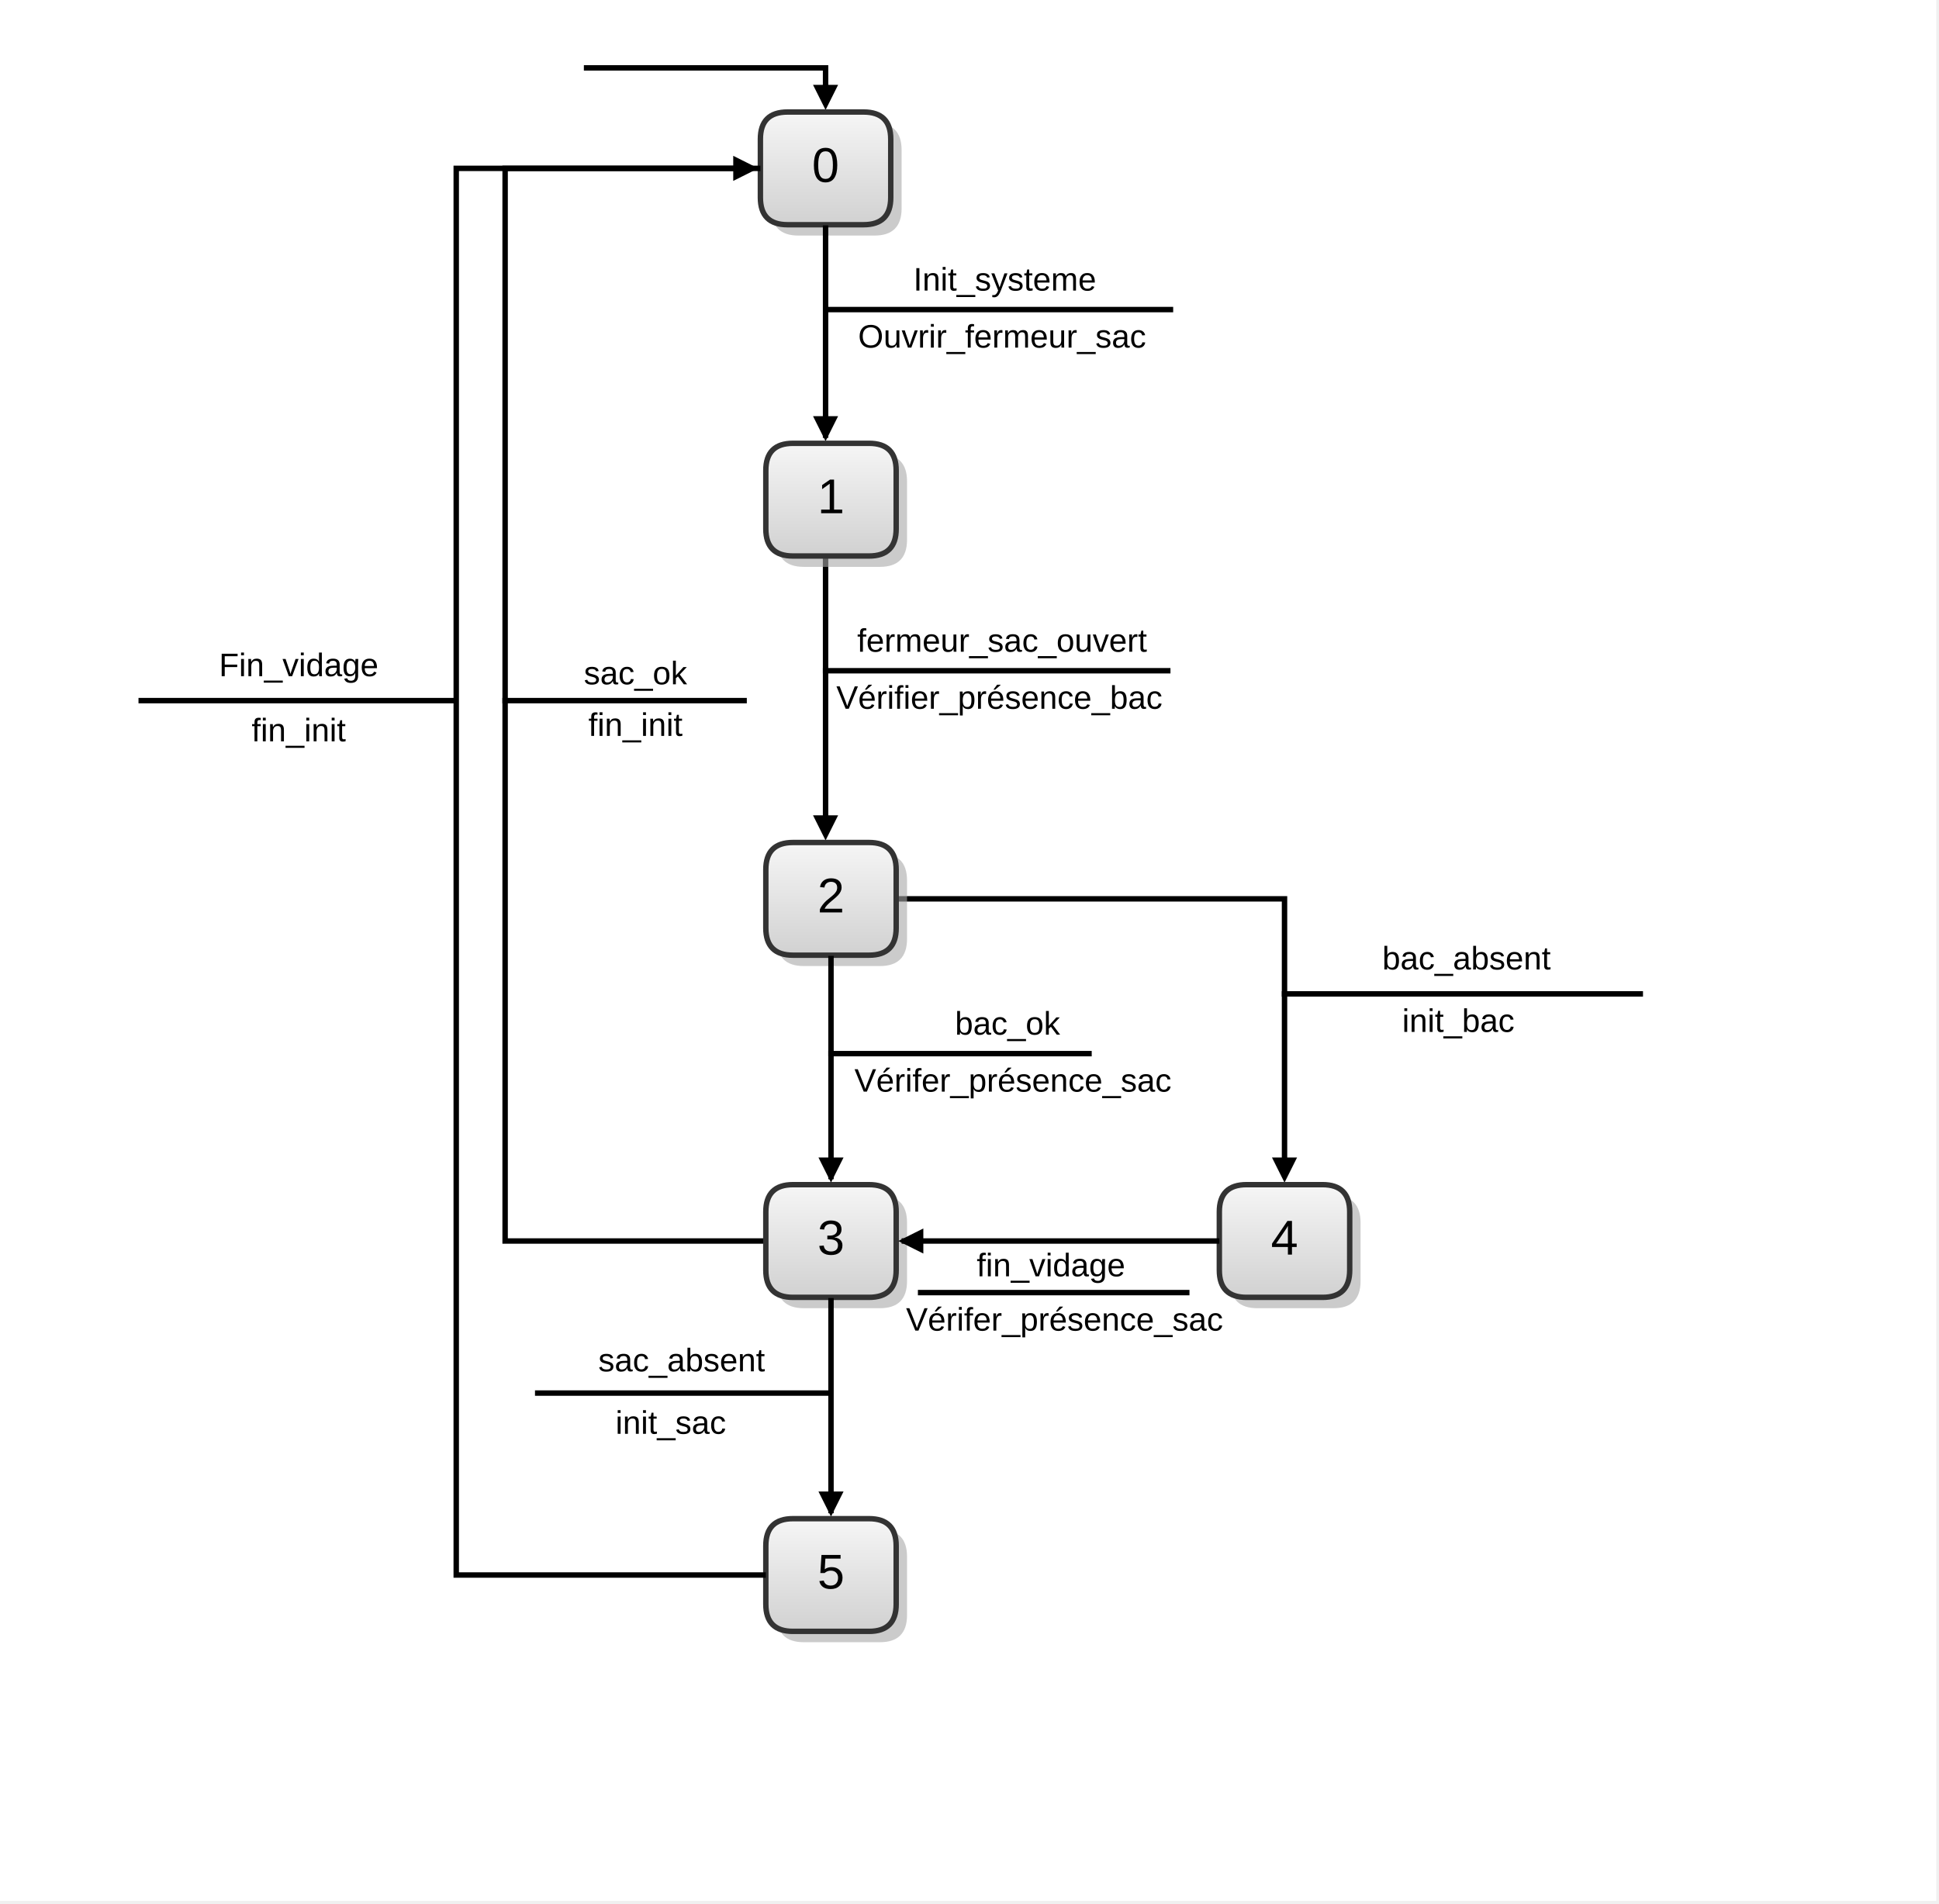
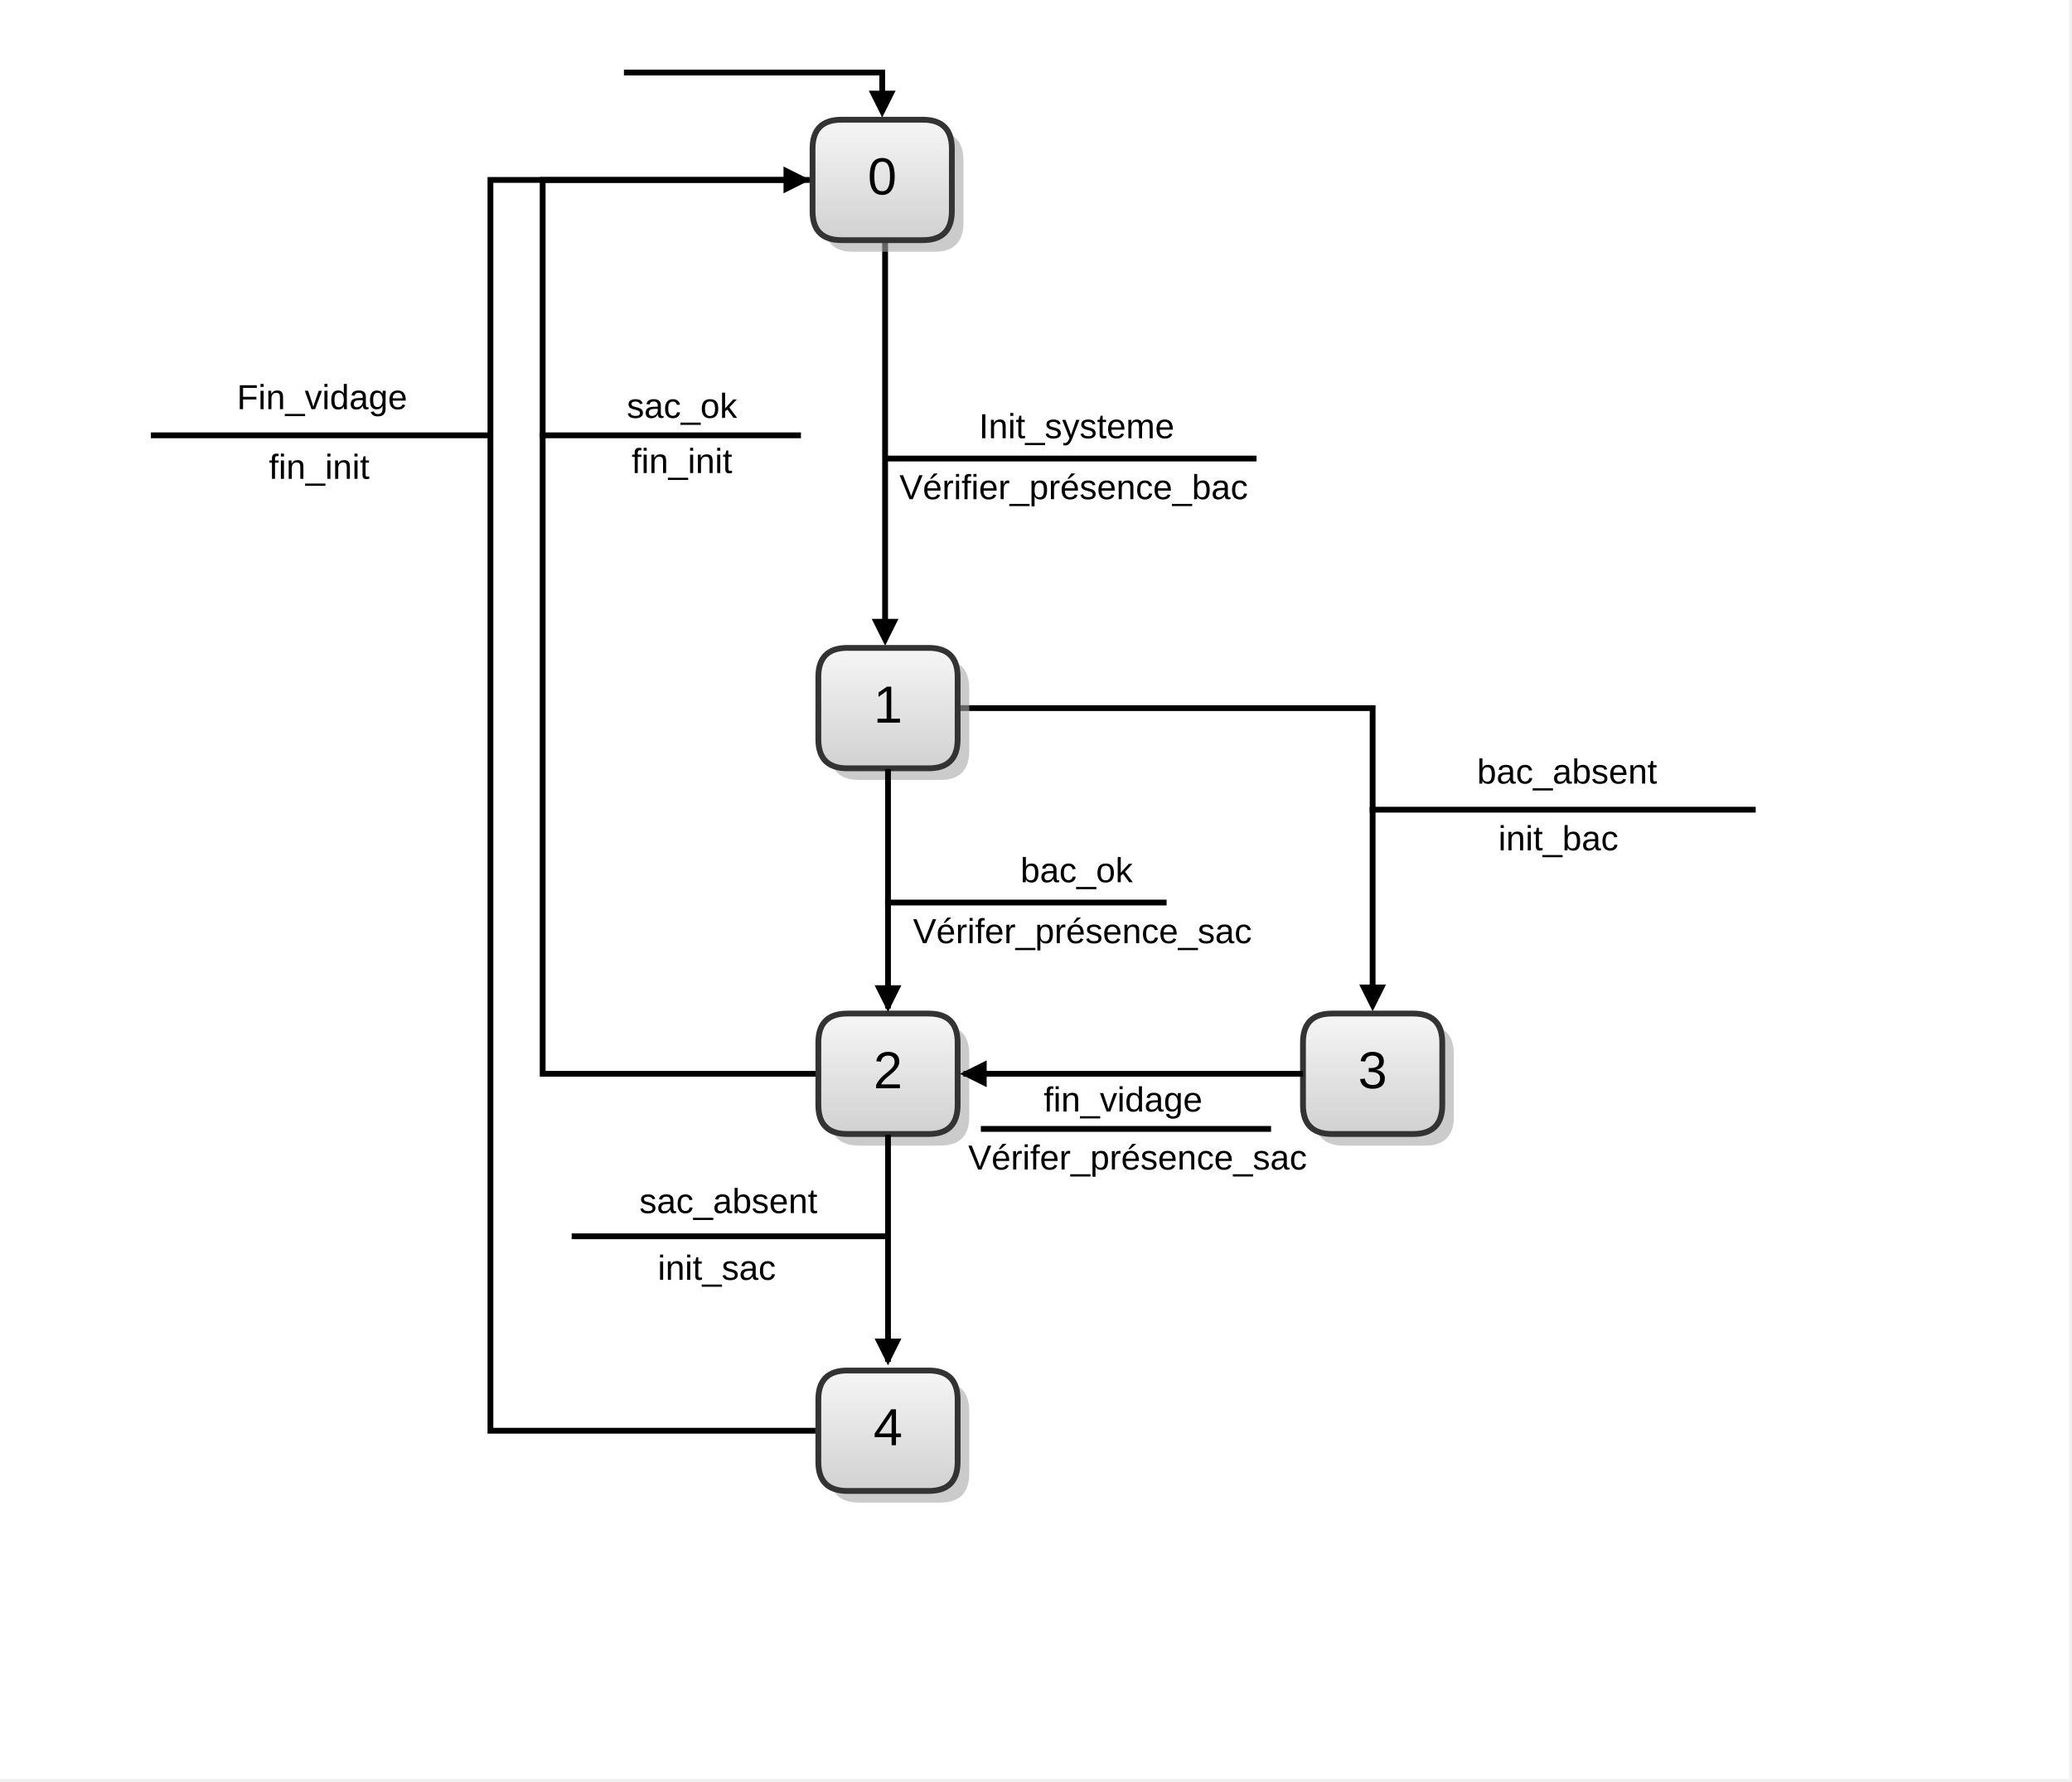
- <svg xmlns="http://www.w3.org/2000/svg" width="714" height="701">
-   <rect stroke="#000000" stroke-width="0" fill="#ffffff" x="0" y="0" width="713" height="700" />
-   <g transform="translate(306.0,310.25)">
-     <path d="M-2.0,-3.0 L-2.0,-52.75 L-2.0,-52.75 L-2.0,-105.5 " stroke-dasharray="23, 0" fill="none" stroke="#000000" stroke-width="2" />
-     <g transform="translate(-2.0,0.0) rotate(270.0)">
-       <polygon points="3.0,0 9.0,-3.0 9.0,3.0" fill="#000000" stroke="#000000" stroke-width="2.0" />
-     </g>
-     <g transform="translate(-2.0,-50.75)" />
-   </g>
-   <g transform="translate(304.0,114.0)">
+ <svg xmlns="http://www.w3.org/2000/svg" width="714" height="614">
+   <rect stroke="#000000" stroke-width="0" fill="#ffffff" x="0" y="0" width="713" height="613" />
+   <g transform="translate(305.0,82.75)">
+     <path d="M0.0,0.0 L0.0,70.25 L0.0,70.25 L0.0,137.5 " stroke-dasharray="23, 0" fill="none" stroke="#000000" stroke-width="2" />
+     <g transform="translate(0.0,140.5) rotate(270.0)">
+       <polygon points="3.0,0 9.0,-3.0 9.0,3.0" fill="#000000" stroke="#000000" stroke-width="2.0" />
+     </g>
+     <g transform="translate(0.0,70.25)" />
+   </g>
+   <g transform="translate(305.0,158.0)">
    <line x1="0.0" y1="0.0" x2="128.0" y2="0.0" stroke-dasharray="23, 0" stroke="#000000" stroke-width="2" />
    <g transform="translate(54.0,0.0)" />
  </g>
  <g transform="translate(215.0,25.0)">
    <path d="M0.0,0.0 L89.0,0.0 L89.0,13.25 " stroke-dasharray="23, 0" fill="none" stroke="#000000" stroke-width="2" />
    <g transform="translate(89.0,16.25) rotate(270.0)">
      <polygon points="3.0,0 9.0,-3.0 9.0,3.0" fill="#000000" stroke="#000000" stroke-width="2.0" />
    </g>
    <g transform="translate(52.625,0.0)" />
  </g>
-   <g transform="translate(295.0,91.5) rotate(0 75.0 12.5)">
+   <g transform="translate(296.0,135.5) rotate(0 75.0 12.5)">
    <g transform="translate(0.0,17.5)">
      <text x="75.0" style="text-anchor: middle" y="-2.0">
        <tspan xml:space="preserve" font-size="12" font-family="Arial" fill="#000000">Init_systeme</tspan>
      </text>
    </g>
  </g>
-   <g transform="translate(294.0,112.5) rotate(0 75.0 12.5)">
-     <g transform="translate(0.0,17.5)">
-       <text x="75.0" style="text-anchor: middle" y="-2.0">
-         <tspan xml:space="preserve" font-size="12" font-family="Arial" fill="#000000">Ouvrir_fermeur_sac</tspan>
-       </text>
-     </g>
-   </g>
-   <g transform="translate(330.0,331.0)">
+   <g transform="translate(295.0,156.5) rotate(0 75.0 12.5)">
+     <g transform="translate(0.0,17.5)">
+       <text x="75.0" style="text-anchor: middle" y="-2.0">
+         <tspan xml:space="preserve" font-size="12" font-family="Arial" fill="#000000">Vérifier_présence_bac</tspan>
+       </text>
+     </g>
+   </g>
+   <g transform="translate(330.0,244.0)">
    <path d="M0.0,0.0 L143.0,0.0 L143.0,102.25 " stroke-dasharray="23, 0" fill="none" stroke="#000000" stroke-width="2" />
    <g transform="translate(143.0,105.25) rotate(270.0)">
      <polygon points="3.0,0 9.0,-3.0 9.0,3.0" fill="#000000" stroke="#000000" stroke-width="2.0" />
    </g>
    <g transform="translate(124.125,0.0)" />
  </g>
-   <g transform="translate(282.0,457.0)">
-     <path d="M0.0,0.0 L-96.0,0.0 L-96.0,-395.0 L-5.0,-395.0 " stroke-dasharray="23, 0" fill="none" stroke="#000000" stroke-width="2" />
-     <g transform="translate(-2.0,-395.0) rotate(180.0)">
-       <polygon points="3.0,0 9.0,-3.0 9.0,3.0" fill="#000000" stroke="#000000" stroke-width="2.0" />
-     </g>
-     <g transform="translate(-96.0,-196.5)" />
-   </g>
-   <g transform="translate(472.0,366.0)">
+   <g transform="translate(282.0,370.0)">
+     <path d="M0.0,0.0 L-95.0,0.0 L-95.0,-308.0 L-5.0,-308.0 " stroke-dasharray="23, 0" fill="none" stroke="#000000" stroke-width="2" />
+     <g transform="translate(-2.0,-308.0) rotate(180.0)">
+       <polygon points="3.0,0 9.0,-3.0 9.0,3.0" fill="#000000" stroke="#000000" stroke-width="2.0" />
+     </g>
+     <g transform="translate(-95.0,-153.0)" />
+   </g>
+   <g transform="translate(472.0,279.0)">
    <line x1="0.0" y1="0.0" x2="133.0" y2="0.0" stroke-dasharray="23, 0" stroke="#000000" stroke-width="2" />
    <g transform="translate(56.5,0.0)" />
  </g>
-   <g transform="translate(168.0,258.0)">
+   <g transform="translate(169.0,150.0)">
    <line x1="0.0" y1="0.0" x2="-117.0" y2="0.0" stroke-dasharray="23, 0" stroke="#000000" stroke-width="2" />
    <g transform="translate(-68.5,0.0)" />
  </g>
-   <g transform="translate(465.0,341.5) rotate(0 75.0 12.5)">
+   <g transform="translate(465.0,254.5) rotate(0 75.0 12.5)">
    <g transform="translate(0.0,17.5)">
      <text x="75.0" style="text-anchor: middle" y="-2.0">
        <tspan xml:space="preserve" font-size="12" font-family="Arial" fill="#000000">bac_absent</tspan>
      </text>
    </g>
  </g>
-   <g transform="translate(35.0,233.5) rotate(0 75.0 12.5)">
+   <g transform="translate(36.0,125.5) rotate(0 75.0 12.5)">
    <g transform="translate(0.0,17.5)">
      <text x="75.0" style="text-anchor: middle" y="-2.0">
        <tspan xml:space="preserve" font-size="12" font-family="Arial" fill="#000000">Fin_vidage</tspan>
      </text>
    </g>
  </g>
-   <g transform="translate(35.0,257.5) rotate(0 75.0 12.5)">
+   <g transform="translate(35.0,149.5) rotate(0 75.0 12.5)">
    <g transform="translate(0.0,17.5)">
      <text x="75.0" style="text-anchor: middle" y="-2.0">
        <tspan xml:space="preserve" font-size="12" font-family="Arial" fill="#000000">fin_init</tspan>
      </text>
    </g>
  </g>
-   <g transform="translate(462.0,364.5) rotate(0 75.0 12.5)">
+   <g transform="translate(462.0,277.5) rotate(0 75.0 12.5)">
    <g transform="translate(0.0,17.5)">
      <text x="75.0" style="text-anchor: middle" y="-2.0">
        <tspan xml:space="preserve" font-size="12" font-family="Arial" fill="#000000">init_bac</tspan>
      </text>
    </g>
  </g>
  <g transform="translate(280.0,41.25) rotate(0 24.0 20.75)">
    <defs>
      <linearGradient id="g13" x1="50%" y1="-25%" x2="50%" y2="100%">
        <stop stop-color="white" offset="0%" />
        <stop stop-color="#d1d1d1" offset="100%" />
      </linearGradient>
    </defs>
    <g transform="translate(4.0,4.0)">
      <path d="M38.0,0 Q48.0,0 48.0,10 L48.0,31.5 Q48.0,41.5 38.0,41.5 L10,41.5 Q0,41.5 0,31.5 L0,10 Q0,0 10,0 Z" stroke="#A8A8A8" stroke-width="0" stroke-opacity=".6" fill-opacity=".6" fill="#A8A8A8" />
    </g>
    <path d="M38.0,0 Q48.0,0 48.0,10 L48.0,31.5 Q48.0,41.5 38.0,41.5 L10,41.5 Q0,41.5 0,31.5 L0,10 Q0,0 10,0 Z" stroke="#333333" stroke-width="2" style="fill:url(#g13)" />
    <g transform="translate(0.0,28.75)">
      <text x="24.0" style="text-anchor: middle" y="-3.0">
        <tspan xml:space="preserve" font-size="18" font-family="Arial" fill="#000000">0</tspan>
      </text>
    </g>
  </g>
-   <g transform="translate(282.0,310.25) rotate(0 24.0 20.75)">
+   <g transform="translate(282.0,223.25) rotate(0 24.0 20.75)">
    <defs>
      <linearGradient id="g14" x1="50%" y1="-25%" x2="50%" y2="100%">
        <stop stop-color="white" offset="0%" />
        <stop stop-color="#d1d1d1" offset="100%" />
      </linearGradient>
    </defs>
    <g transform="translate(4.0,4.0)">
      <path d="M38.0,0 Q48.0,0 48.0,10 L48.0,31.5 Q48.0,41.5 38.0,41.5 L10,41.5 Q0,41.5 0,31.5 L0,10 Q0,0 10,0 Z" stroke="#A8A8A8" stroke-width="0" stroke-opacity=".6" fill-opacity=".6" fill="#A8A8A8" />
    </g>
    <path d="M38.0,0 Q48.0,0 48.0,10 L48.0,31.5 Q48.0,41.5 38.0,41.5 L10,41.5 Q0,41.5 0,31.5 L0,10 Q0,0 10,0 Z" stroke="#333333" stroke-width="2" style="fill:url(#g14)" />
    <g transform="translate(0.0,28.75)">
      <text x="24.0" style="text-anchor: middle" y="-3.0">
+         <tspan xml:space="preserve" font-size="18" font-family="Arial" fill="#000000">1</tspan>
+       </text>
+     </g>
+   </g>
+   <g transform="translate(449.0,349.25) rotate(0 24.0 20.75)">
+     <defs>
+       <linearGradient id="g15" x1="50%" y1="-25%" x2="50%" y2="100%">
+         <stop stop-color="white" offset="0%" />
+         <stop stop-color="#d1d1d1" offset="100%" />
+       </linearGradient>
+     </defs>
+     <g transform="translate(4.0,4.0)">
+       <path d="M38.0,0 Q48.0,0 48.0,10 L48.0,31.5 Q48.0,41.5 38.0,41.5 L10,41.5 Q0,41.5 0,31.5 L0,10 Q0,0 10,0 Z" stroke="#A8A8A8" stroke-width="0" stroke-opacity=".6" fill-opacity=".6" fill="#A8A8A8" />
+     </g>
+     <path d="M38.0,0 Q48.0,0 48.0,10 L48.0,31.5 Q48.0,41.5 38.0,41.5 L10,41.5 Q0,41.5 0,31.5 L0,10 Q0,0 10,0 Z" stroke="#333333" stroke-width="2" style="fill:url(#g15)" />
+     <g transform="translate(0.0,28.75)">
+       <text x="24.0" style="text-anchor: middle" y="-3.0">
+         <tspan xml:space="preserve" font-size="18" font-family="Arial" fill="#000000">3</tspan>
+       </text>
+     </g>
+   </g>
+   <g transform="translate(282.0,349.25) rotate(0 24.0 20.75)">
+     <defs>
+       <linearGradient id="g16" x1="50%" y1="-25%" x2="50%" y2="100%">
+         <stop stop-color="white" offset="0%" />
+         <stop stop-color="#d1d1d1" offset="100%" />
+       </linearGradient>
+     </defs>
+     <g transform="translate(4.0,4.0)">
+       <path d="M38.0,0 Q48.0,0 48.0,10 L48.0,31.5 Q48.0,41.5 38.0,41.5 L10,41.5 Q0,41.5 0,31.5 L0,10 Q0,0 10,0 Z" stroke="#A8A8A8" stroke-width="0" stroke-opacity=".6" fill-opacity=".6" fill="#A8A8A8" />
+     </g>
+     <path d="M38.0,0 Q48.0,0 48.0,10 L48.0,31.5 Q48.0,41.5 38.0,41.5 L10,41.5 Q0,41.5 0,31.5 L0,10 Q0,0 10,0 Z" stroke="#333333" stroke-width="2" style="fill:url(#g16)" />
+     <g transform="translate(0.0,28.75)">
+       <text x="24.0" style="text-anchor: middle" y="-3.0">
        <tspan xml:space="preserve" font-size="18" font-family="Arial" fill="#000000">2</tspan>
      </text>
    </g>
  </g>
-   <g transform="translate(449.0,436.25) rotate(0 24.0 20.75)">
-     <defs>
-       <linearGradient id="g15" x1="50%" y1="-25%" x2="50%" y2="100%">
-         <stop stop-color="white" offset="0%" />
-         <stop stop-color="#d1d1d1" offset="100%" />
-       </linearGradient>
-     </defs>
-     <g transform="translate(4.0,4.0)">
-       <path d="M38.0,0 Q48.0,0 48.0,10 L48.0,31.5 Q48.0,41.5 38.0,41.5 L10,41.5 Q0,41.5 0,31.5 L0,10 Q0,0 10,0 Z" stroke="#A8A8A8" stroke-width="0" stroke-opacity=".6" fill-opacity=".6" fill="#A8A8A8" />
-     </g>
-     <path d="M38.0,0 Q48.0,0 48.0,10 L48.0,31.5 Q48.0,41.5 38.0,41.5 L10,41.5 Q0,41.5 0,31.5 L0,10 Q0,0 10,0 Z" stroke="#333333" stroke-width="2" style="fill:url(#g15)" />
-     <g transform="translate(0.0,28.75)">
-       <text x="24.0" style="text-anchor: middle" y="-3.0">
-         <tspan xml:space="preserve" font-size="18" font-family="Arial" fill="#000000">4</tspan>
-       </text>
-     </g>
-   </g>
-   <g transform="translate(282.0,436.25) rotate(0 24.0 20.75)">
-     <defs>
-       <linearGradient id="g16" x1="50%" y1="-25%" x2="50%" y2="100%">
-         <stop stop-color="white" offset="0%" />
-         <stop stop-color="#d1d1d1" offset="100%" />
-       </linearGradient>
-     </defs>
-     <g transform="translate(4.0,4.0)">
-       <path d="M38.0,0 Q48.0,0 48.0,10 L48.0,31.5 Q48.0,41.5 38.0,41.5 L10,41.5 Q0,41.5 0,31.5 L0,10 Q0,0 10,0 Z" stroke="#A8A8A8" stroke-width="0" stroke-opacity=".6" fill-opacity=".6" fill="#A8A8A8" />
-     </g>
-     <path d="M38.0,0 Q48.0,0 48.0,10 L48.0,31.5 Q48.0,41.5 38.0,41.5 L10,41.5 Q0,41.5 0,31.5 L0,10 Q0,0 10,0 Z" stroke="#333333" stroke-width="2" style="fill:url(#g16)" />
-     <g transform="translate(0.0,28.75)">
-       <text x="24.0" style="text-anchor: middle" y="-3.0">
-         <tspan xml:space="preserve" font-size="18" font-family="Arial" fill="#000000">3</tspan>
-       </text>
-     </g>
-   </g>
-   <g transform="translate(306.0,352.0)">
-     <line x1="0.0" y1="0.0" x2="0.0" y2="82.25" stroke-dasharray="23, 0" stroke="#000000" stroke-width="2" />
-     <g transform="translate(0.0,84.25) rotate(270.0)">
-       <polygon points="3.0,0 9.0,-3.0 9.0,3.0" fill="#000000" stroke="#000000" stroke-width="2.0" />
-     </g>
-     <g transform="translate(0.0,47.125)" />
-   </g>
-   <g transform="translate(305.0,388.0)">
+   <g transform="translate(306.0,265.0)">
+     <line x1="0.0" y1="0.0" x2="0.0" y2="82.5" stroke-dasharray="23, 0" stroke="#000000" stroke-width="2" />
+     <g transform="translate(0.0,84.5) rotate(270.0)">
+       <polygon points="3.0,0 9.0,-3.0 9.0,3.0" fill="#000000" stroke="#000000" stroke-width="2.0" />
+     </g>
+     <g transform="translate(0.0,47.25)" />
+   </g>
+   <g transform="translate(305.0,311.0)">
    <line x1="0.0" y1="0.0" x2="97.0" y2="0.0" stroke-dasharray="23, 0" stroke="#000000" stroke-width="2" />
    <g transform="translate(38.5,0.0)" />
  </g>
-   <g transform="translate(296.0,365.5) rotate(0 75.0 12.5)">
+   <g transform="translate(296.0,288.5) rotate(0 75.0 12.5)">
    <g transform="translate(0.0,17.5)">
      <text x="75.0" style="text-anchor: middle" y="-2.0">
        <tspan xml:space="preserve" font-size="12" font-family="Arial" fill="#000000">bac_ok</tspan>
      </text>
    </g>
  </g>
-   <g transform="translate(298.0,386.5) rotate(0 75.0 12.5)">
+   <g transform="translate(298.0,309.5) rotate(0 75.0 12.5)">
    <g transform="translate(0.0,17.5)">
      <text x="75.0" style="text-anchor: middle" y="-2.0">
        <tspan xml:space="preserve" font-size="12" font-family="Arial" fill="#000000">Vérifer_présence_sac</tspan>
      </text>
    </g>
  </g>
-   <g transform="translate(306.0,478.0)">
-     <line x1="0.0" y1="0.0" x2="0.0" y2="79.25" stroke-dasharray="23, 0" stroke="#000000" stroke-width="2" />
-     <g transform="translate(0.0,81.25) rotate(270.0)">
-       <polygon points="3.0,0 9.0,-3.0 9.0,3.0" fill="#000000" stroke="#000000" stroke-width="2.0" />
-     </g>
-     <g transform="translate(0.0,45.625)" />
-   </g>
-   <g transform="translate(306.0,513.0)">
+   <g transform="translate(306.0,391.0)">
+     <line x1="0.0" y1="0.0" x2="0.0" y2="78.25" stroke-dasharray="23, 0" stroke="#000000" stroke-width="2" />
+     <g transform="translate(0.0,80.25) rotate(270.0)">
+       <polygon points="3.0,0 9.0,-3.0 9.0,3.0" fill="#000000" stroke="#000000" stroke-width="2.0" />
+     </g>
+     <g transform="translate(0.0,45.125)" />
+   </g>
+   <g transform="translate(306.0,426.0)">
    <line x1="0.0" y1="0.0" x2="-109.0" y2="0.0" stroke-dasharray="23, 0" stroke="#000000" stroke-width="2" />
    <g transform="translate(-64.5,0.0)" />
  </g>
-   <g transform="translate(176.0,489.5) rotate(0 75.0 12.5)">
+   <g transform="translate(176.0,402.5) rotate(0 75.0 12.5)">
    <g transform="translate(0.0,17.5)">
      <text x="75.0" style="text-anchor: middle" y="-2.0">
        <tspan xml:space="preserve" font-size="12" font-family="Arial" fill="#000000">sac_absent</tspan>
      </text>
    </g>
  </g>
-   <g transform="translate(172.0,512.5) rotate(0 75.0 12.5)">
+   <g transform="translate(172.0,425.5) rotate(0 75.0 12.5)">
    <g transform="translate(0.0,17.5)">
      <text x="75.0" style="text-anchor: middle" y="-2.0">
        <tspan xml:space="preserve" font-size="12" font-family="Arial" fill="#000000">init_sac</tspan>
      </text>
    </g>
  </g>
-   <g transform="translate(282.0,559.25) rotate(0 24.0 20.75)">
+   <g transform="translate(282.0,472.25) rotate(0 24.0 20.75)">
    <defs>
      <linearGradient id="g25" x1="50%" y1="-25%" x2="50%" y2="100%">
        <stop stop-color="white" offset="0%" />
        <stop stop-color="#d1d1d1" offset="100%" />
      </linearGradient>
    </defs>
    <g transform="translate(4.0,4.0)">
      <path d="M38.0,0 Q48.0,0 48.0,10 L48.0,31.5 Q48.0,41.5 38.0,41.5 L10,41.5 Q0,41.5 0,31.5 L0,10 Q0,0 10,0 Z" stroke="#A8A8A8" stroke-width="0" stroke-opacity=".6" fill-opacity=".6" fill="#A8A8A8" />
    </g>
    <path d="M38.0,0 Q48.0,0 48.0,10 L48.0,31.5 Q48.0,41.5 38.0,41.5 L10,41.5 Q0,41.5 0,31.5 L0,10 Q0,0 10,0 Z" stroke="#333333" stroke-width="2" style="fill:url(#g25)" />
    <g transform="translate(0.0,28.75)">
      <text x="24.0" style="text-anchor: middle" y="-3.0">
-         <tspan xml:space="preserve" font-size="18" font-family="Arial" fill="#000000">5</tspan>
-       </text>
-     </g>
-   </g>
-   <g transform="translate(282.0,580.0)">
-     <path d="M0.0,0.0 L-114.0,0.0 L-114.0,-518.0 L-2.0,-518.0 " stroke-dasharray="23, 0" fill="none" stroke="#000000" stroke-width="2" />
-     <g transform="translate(-114.0,-258.0)" />
-   </g>
-   <g transform="translate(449.0,457.0)">
+         <tspan xml:space="preserve" font-size="18" font-family="Arial" fill="#000000">4</tspan>
+       </text>
+     </g>
+   </g>
+   <g transform="translate(281.0,493.0)">
+     <path d="M0.0,0.0 L-112.0,0.0 L-112.0,-431.0 L-2.0,-431.0 " stroke-dasharray="23, 0" fill="none" stroke="#000000" stroke-width="2" />
+     <g transform="translate(-112.0,-214.5)" />
+   </g>
+   <g transform="translate(449.0,370.0)">
    <line x1="0.0" y1="0.0" x2="-117.0" y2="-2.4492935982947064E-16" stroke-dasharray="23, 0" stroke="#000000" stroke-width="2" />
    <g transform="translate(-119.0,0.0) rotate(360.0)">
      <polygon points="3.0,0 9.0,-3.0 9.0,3.0" fill="#000000" stroke="#000000" stroke-width="2.0" />
    </g>
    <g transform="translate(-69.5,0.0)" />
  </g>
-   <g transform="translate(312.0,454.5) rotate(0 75.0 12.5)">
+   <g transform="translate(312.0,367.5) rotate(0 75.0 12.5)">
    <g transform="translate(0.0,17.5)">
      <text x="75.0" style="text-anchor: middle" y="-2.0">
        <tspan xml:space="preserve" font-size="12" font-family="Arial" fill="#000000">fin_vidage</tspan>
      </text>
    </g>
  </g>
-   <g transform="translate(317.0,474.5) rotate(0 75.0 12.5)">
+   <g transform="translate(317.0,387.5) rotate(0 75.0 12.5)">
    <g transform="translate(0.0,17.5)">
      <text x="75.0" style="text-anchor: middle" y="-2.0">
        <tspan xml:space="preserve" font-size="12" font-family="Arial" fill="#000000">Vérifer_présence_sac</tspan>
      </text>
    </g>
  </g>
-   <g transform="translate(338.0,476.0)">
+   <g transform="translate(338.0,389.0)">
    <line x1="0.0" y1="0.0" x2="100.0" y2="0.0" stroke-dasharray="23, 0" stroke="#000000" stroke-width="2" />
    <g transform="translate(40.0,0.0)" />
  </g>
-   <g transform="translate(185.0,258.0)">
+   <g transform="translate(186.0,150.0)">
    <line x1="0.0" y1="0.0" x2="90.0" y2="0.0" stroke-dasharray="23, 0" stroke="#000000" stroke-width="2" />
    <g transform="translate(35.0,0.0)" />
  </g>
-   <g transform="translate(159.0,236.5) rotate(0 75.0 12.5)">
+   <g transform="translate(160.0,128.5) rotate(0 75.0 12.5)">
    <g transform="translate(0.0,17.5)">
      <text x="75.0" style="text-anchor: middle" y="-2.0">
        <tspan xml:space="preserve" font-size="12" font-family="Arial" fill="#000000">sac_ok</tspan>
      </text>
    </g>
  </g>
-   <g transform="translate(159.0,255.5) rotate(0 75.0 12.5)">
+   <g transform="translate(160.0,147.5) rotate(0 75.0 12.5)">
    <g transform="translate(0.0,17.5)">
      <text x="75.0" style="text-anchor: middle" y="-2.0">
        <tspan xml:space="preserve" font-size="12" font-family="Arial" fill="#000000">fin_init</tspan>
      </text>
    </g>
  </g>
-   <g transform="translate(304.0,83.0)">
-     <line x1="0.0" y1="0.0" x2="0.0" y2="78.25" stroke-dasharray="23, 0" stroke="#000000" stroke-width="2" />
-     <g transform="translate(0.0,80.25) rotate(270.0)">
-       <polygon points="3.0,0 9.0,-3.0 9.0,3.0" fill="#000000" stroke="#000000" stroke-width="2.0" />
-     </g>
-     <g transform="translate(0.0,45.125)" />
-   </g>
-   <g transform="translate(282.0,163.25) rotate(0 24.0 20.75)">
-     <defs>
-       <linearGradient id="g35" x1="50%" y1="-25%" x2="50%" y2="100%">
-         <stop stop-color="white" offset="0%" />
-         <stop stop-color="#d1d1d1" offset="100%" />
-       </linearGradient>
-     </defs>
-     <g transform="translate(4.0,4.0)">
-       <path d="M38.0,0 Q48.0,0 48.0,10 L48.0,31.5 Q48.0,41.5 38.0,41.5 L10,41.5 Q0,41.5 0,31.5 L0,10 Q0,0 10,0 Z" stroke="#A8A8A8" stroke-width="0" stroke-opacity=".6" fill-opacity=".6" fill="#A8A8A8" />
-     </g>
-     <path d="M38.0,0 Q48.0,0 48.0,10 L48.0,31.5 Q48.0,41.5 38.0,41.5 L10,41.5 Q0,41.5 0,31.5 L0,10 Q0,0 10,0 Z" stroke="#333333" stroke-width="2" style="fill:url(#g35)" />
-     <g transform="translate(0.0,28.75)">
-       <text x="24.0" style="text-anchor: middle" y="-3.0">
-         <tspan xml:space="preserve" font-size="18" font-family="Arial" fill="#000000">1</tspan>
-       </text>
-     </g>
-   </g>
-   <g transform="translate(303.0,247.0)">
-     <line x1="0.0" y1="0.0" x2="128.0" y2="0.0" stroke-dasharray="23, 0" stroke="#000000" stroke-width="2" />
-     <g transform="translate(54.0,0.0)" />
-   </g>
-   <g transform="translate(294.0,224.5) rotate(0 75.0 12.5)">
-     <g transform="translate(0.0,17.5)">
-       <text x="75.0" style="text-anchor: middle" y="-2.0">
-         <tspan xml:space="preserve" font-size="12" font-family="Arial" fill="#000000">fermeur_sac_ouvert</tspan>
-       </text>
-     </g>
-   </g>
-   <g transform="translate(293.0,245.5) rotate(0 75.0 12.5)">
-     <g transform="translate(0.0,17.5)">
-       <text x="75.0" style="text-anchor: middle" y="-2.0">
-         <tspan xml:space="preserve" font-size="12" font-family="Arial" fill="#000000">Vérifier_présence_bac</tspan>
-       </text>
-     </g>
-   </g>
</svg>
